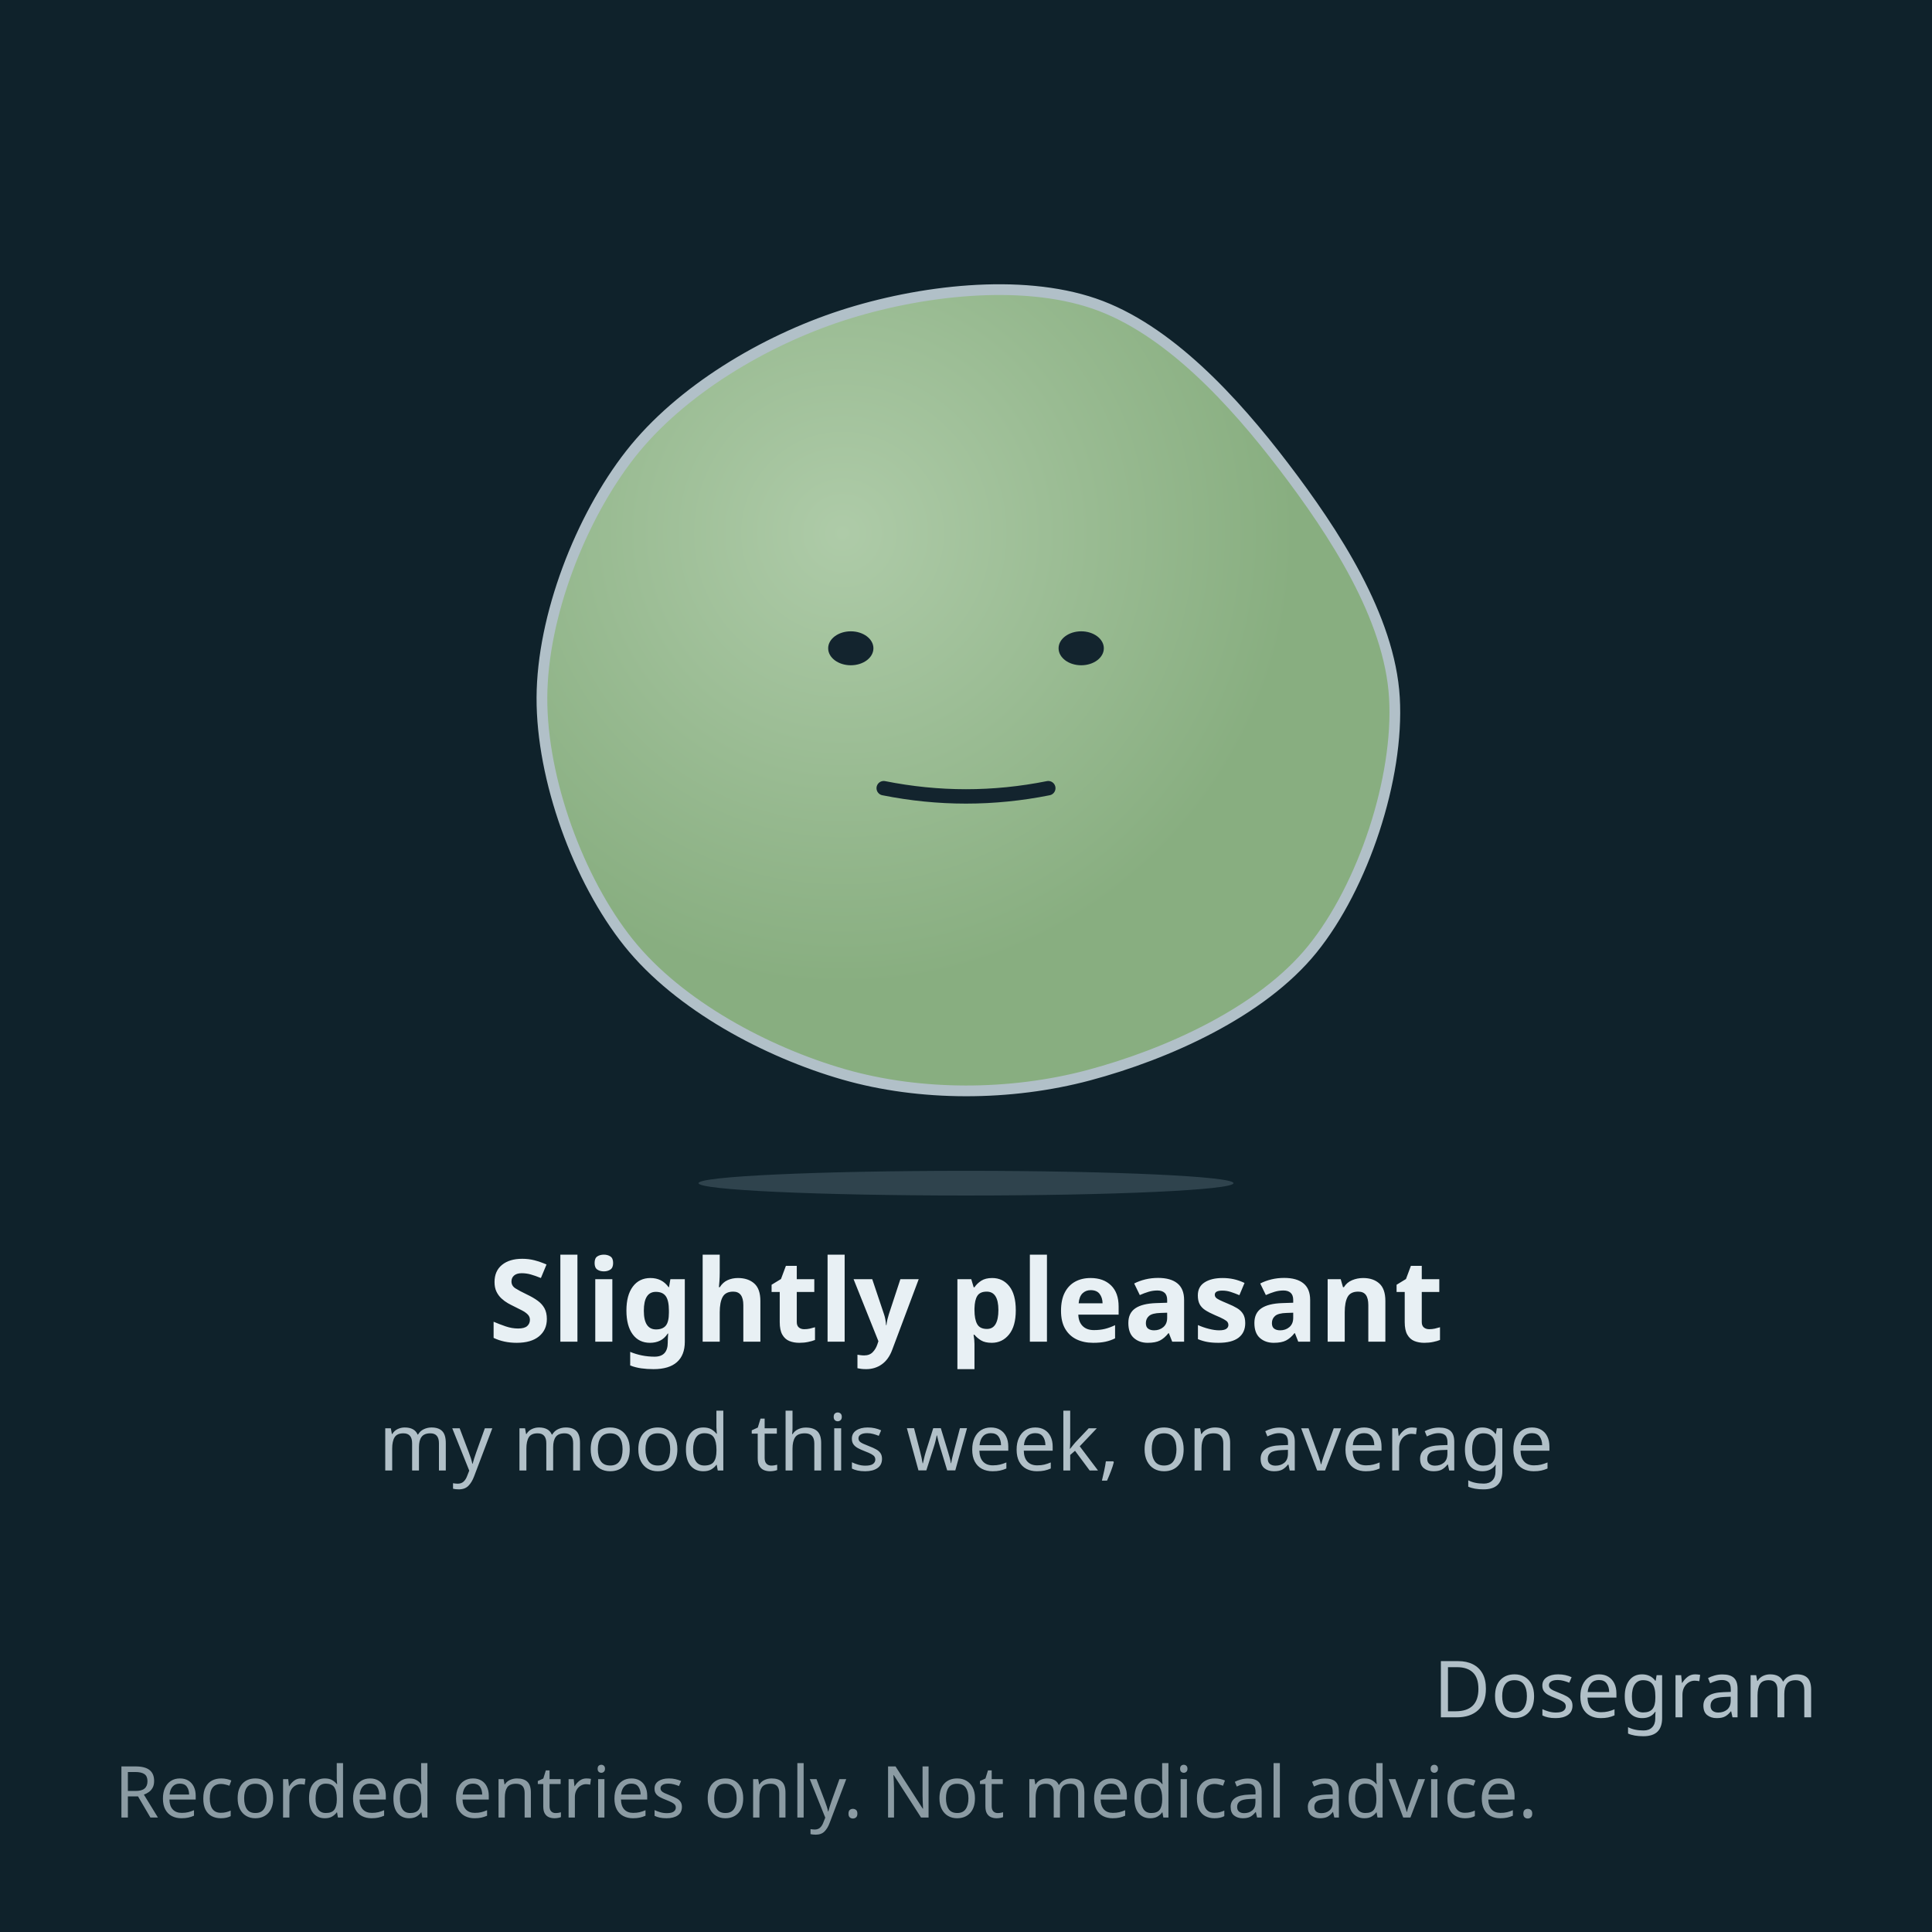
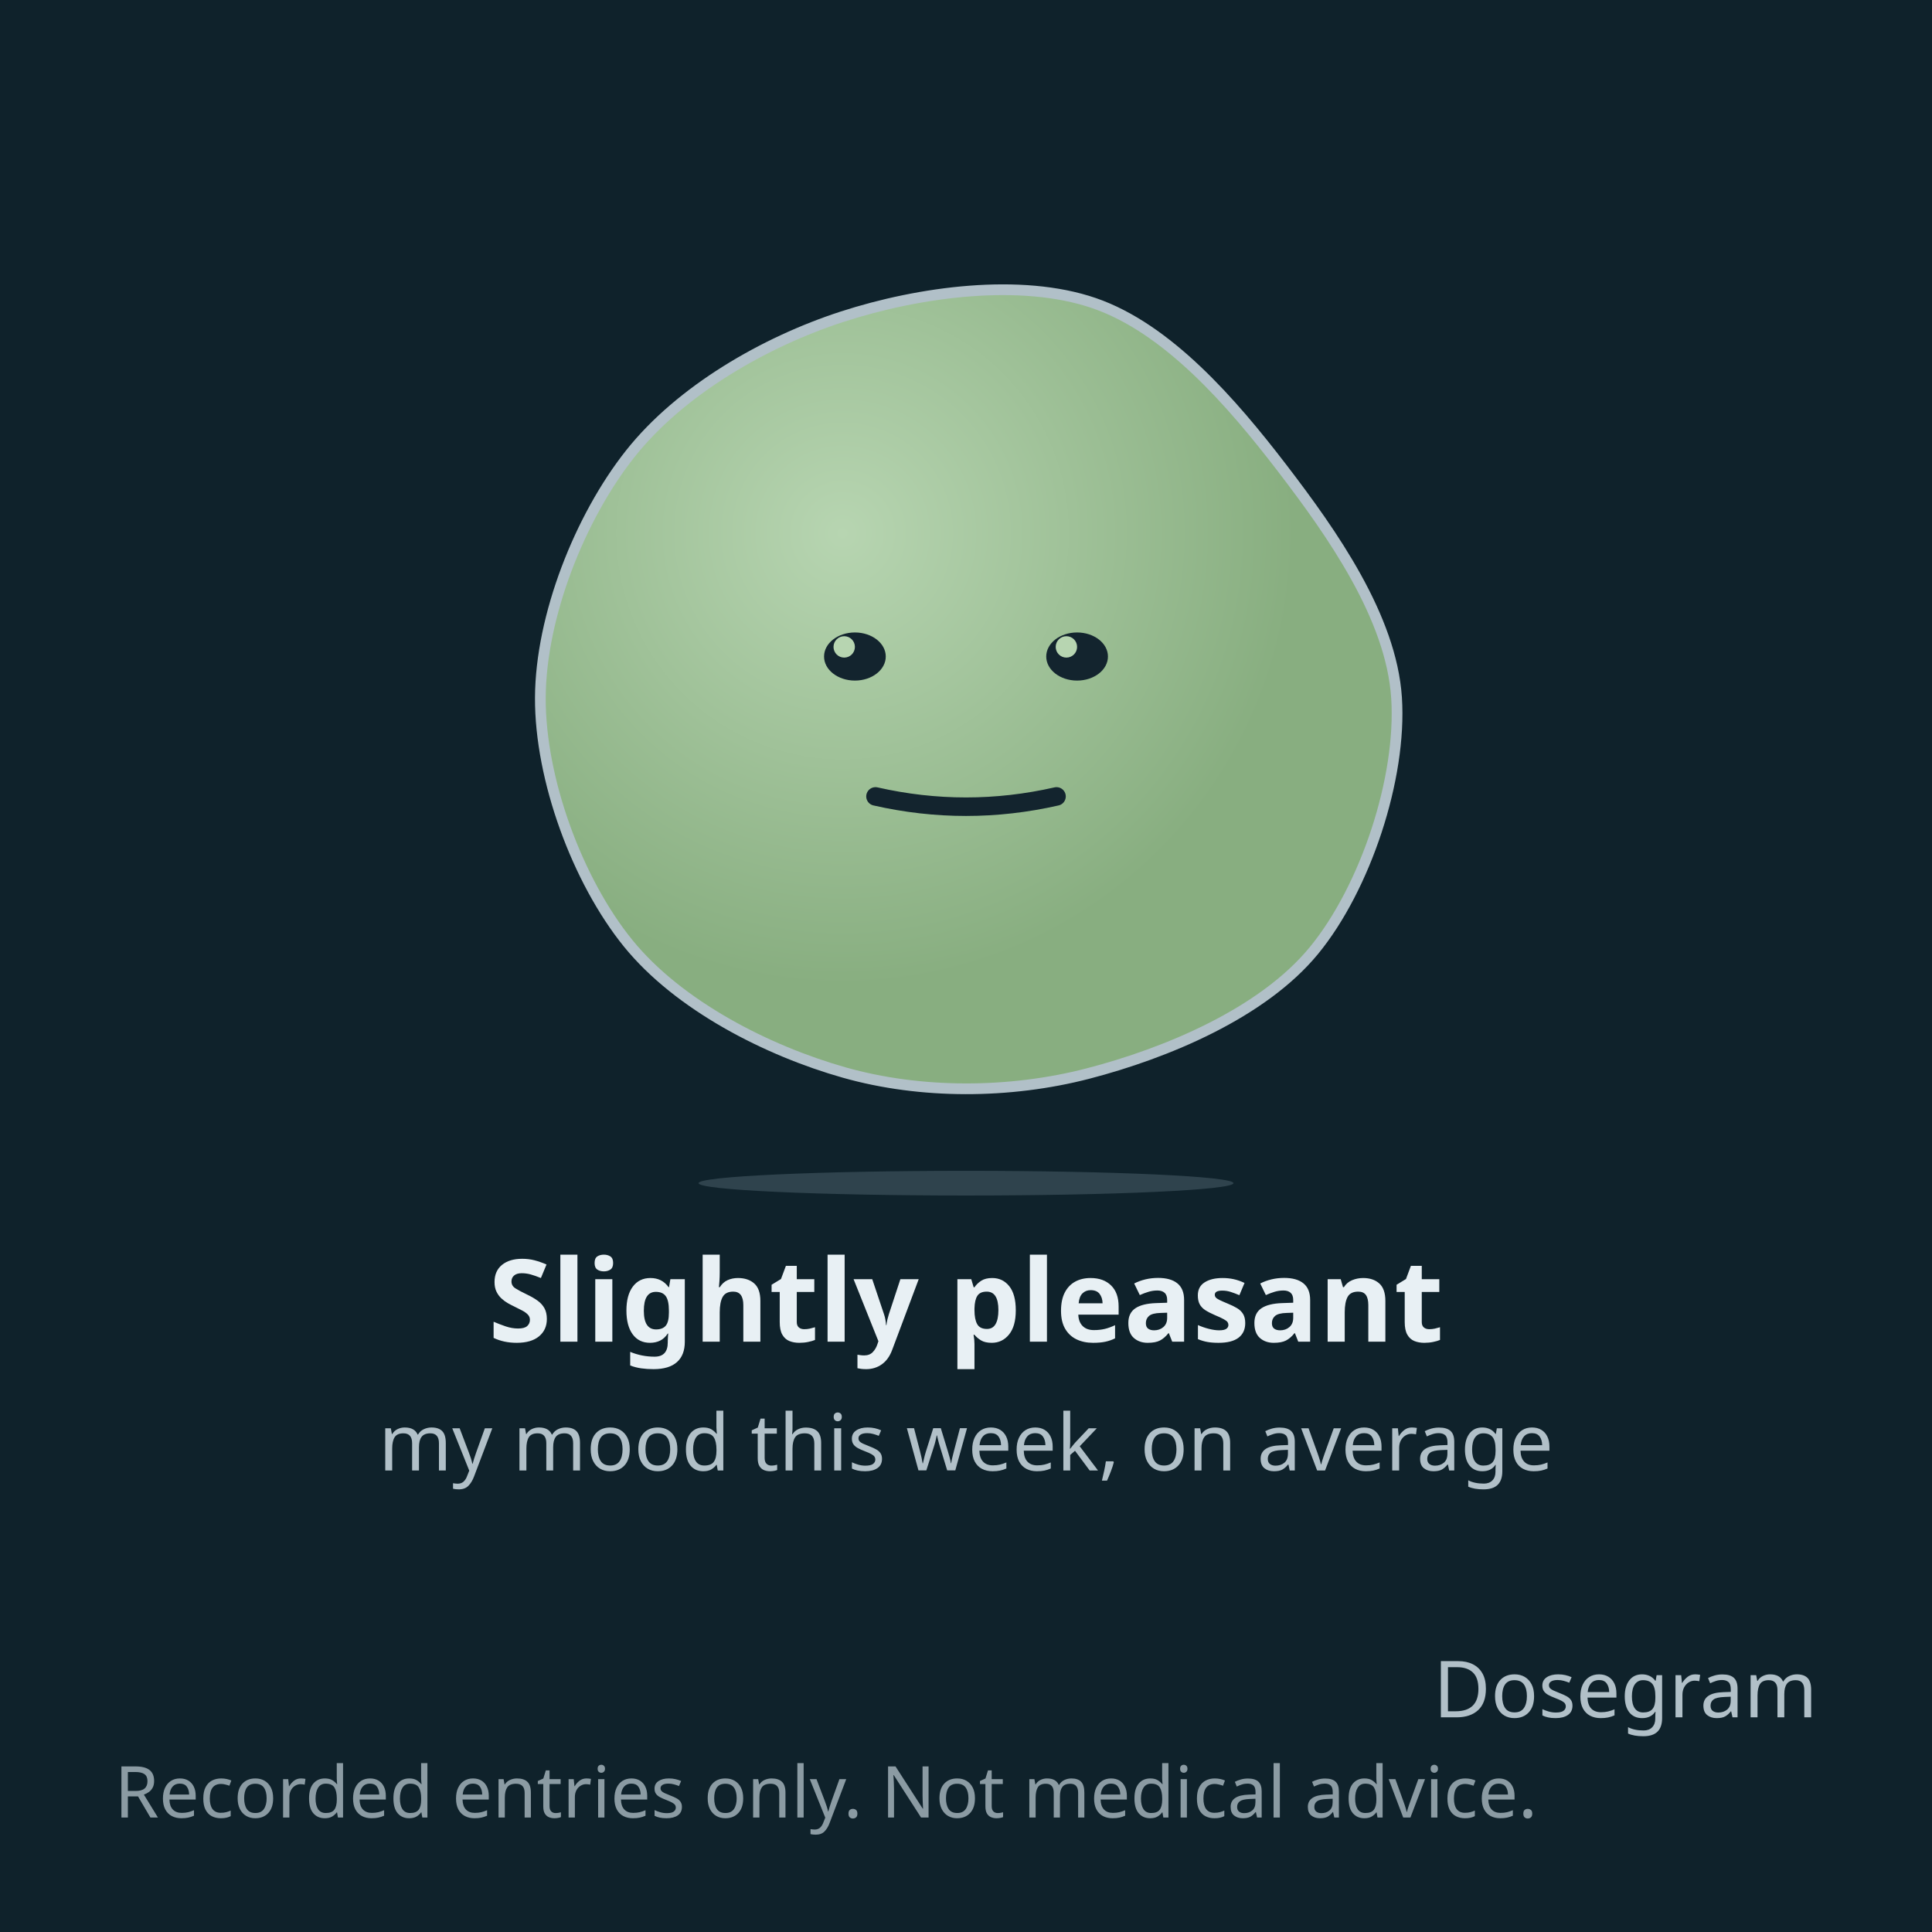
<svg xmlns="http://www.w3.org/2000/svg" width="1080" height="1080" viewBox="0 0 1080 1080">
  <defs>
    <radialGradient id="g1" gradientUnits="userSpaceOnUse" cx="471" cy="298" r="253">
-       <stop offset="0" stop-color="#aecba8" />
+       <stop offset="0" stop-color="#b7d5b1" />
      <stop offset="1" stop-color="#88ae80" />
    </radialGradient>
  </defs>
  <rect width="1080" height="1080" fill="#0f222b" />
  <g>
    <ellipse cx="540" cy="661.4" rx="149.5" ry="6.9" fill="#2f434d" />
-     <path d="M779.49 390 C782.13 434.96 762.07 495.47 733.58 530.65 C705.1 565.82 652.24 589.41 608.58 601.06 C564.91 612.71 514.44 612.91 471.58 600.57 C428.72 588.23 379.52 562.12 351.41 527.02 C323.3 491.92 302.76 435.54 302.94 390 C303.12 344.46 324.56 289.38 352.5 253.78 C380.45 218.17 427.41 190.41 470.59 176.39 C513.77 162.37 570.4 155.59 611.59 169.67 C652.78 183.75 689.75 224.15 717.73 260.87 C745.71 297.59 776.85 345.04 779.49 390 Z" fill="url(#g1)" stroke="#b1c0c8" stroke-width="6" stroke-linecap="round" stroke-linejoin="round" />
-     <ellipse cx="475.6" cy="362.4" rx="12.65" ry="9.49" fill="#13242e" />
-     <ellipse cx="604.4" cy="362.4" rx="12.65" ry="9.49" fill="#13242e" />
-     <path d="M494 440.6 Q540 449.8 586 440.6" fill="none" stroke="#13242e" stroke-width="8.05" stroke-linecap="round" stroke-linejoin="round" />
+     <path d="M780.68 390 C783.65 434.95 763.26 496.31 734.52 531.33 C705.79 566.35 652.03 588.73 608.27 600.1 C564.5 611.47 514.77 611.69 471.91 599.55 C429.05 587.41 379.4 562.17 351.09 527.25 C322.78 492.32 301.85 435.6 302.06 390 C302.26 344.4 324.2 289.14 352.33 253.65 C380.45 218.15 427.58 191.06 470.8 177.03 C514.02 163 570.67 155.37 611.66 169.47 C652.64 183.57 688.52 224.87 716.69 261.63 C744.86 298.38 777.71 345.05 780.68 390 Z" fill="url(#g1)" stroke="#b1c0c8" stroke-width="6" stroke-linecap="round" stroke-linejoin="round" />
+     <ellipse cx="477.9" cy="367" rx="17.25" ry="13.45" fill="#13242e" />
+     <circle cx="471.92" cy="361.62" r="5.98" fill="#b7d5b1" />
+     <ellipse cx="602.1" cy="367" rx="17.25" ry="13.45" fill="#13242e" />
+     <circle cx="596.12" cy="361.62" r="5.98" fill="#b7d5b1" />
+     <path d="M489.4 445.2 Q540 456.7 590.6 445.2" fill="none" stroke="#13242e" stroke-width="10.35" stroke-linecap="round" stroke-linejoin="round" />
  </g>
  <text x="540" y="750" font-family="Geologica" font-weight="600" font-size="64" fill="#e8f0f4" text-anchor="middle">Slightly pleasant</text>
  <text x="540" y="822" font-family="IBM Plex Sans" font-weight="400" font-size="44" fill="#b1c0c8" text-anchor="middle">my mood this week, on average</text>
  <text x="1016" y="960" font-family="IBM Plex Sans" font-weight="500" font-size="44" fill="#b1c0c8" text-anchor="end">Dosegram</text>
  <text x="64" y="1016" font-family="IBM Plex Sans" font-weight="500" font-size="40" fill="#8b9ba3">Recorded entries only. Not medical advice.</text>
</svg>
